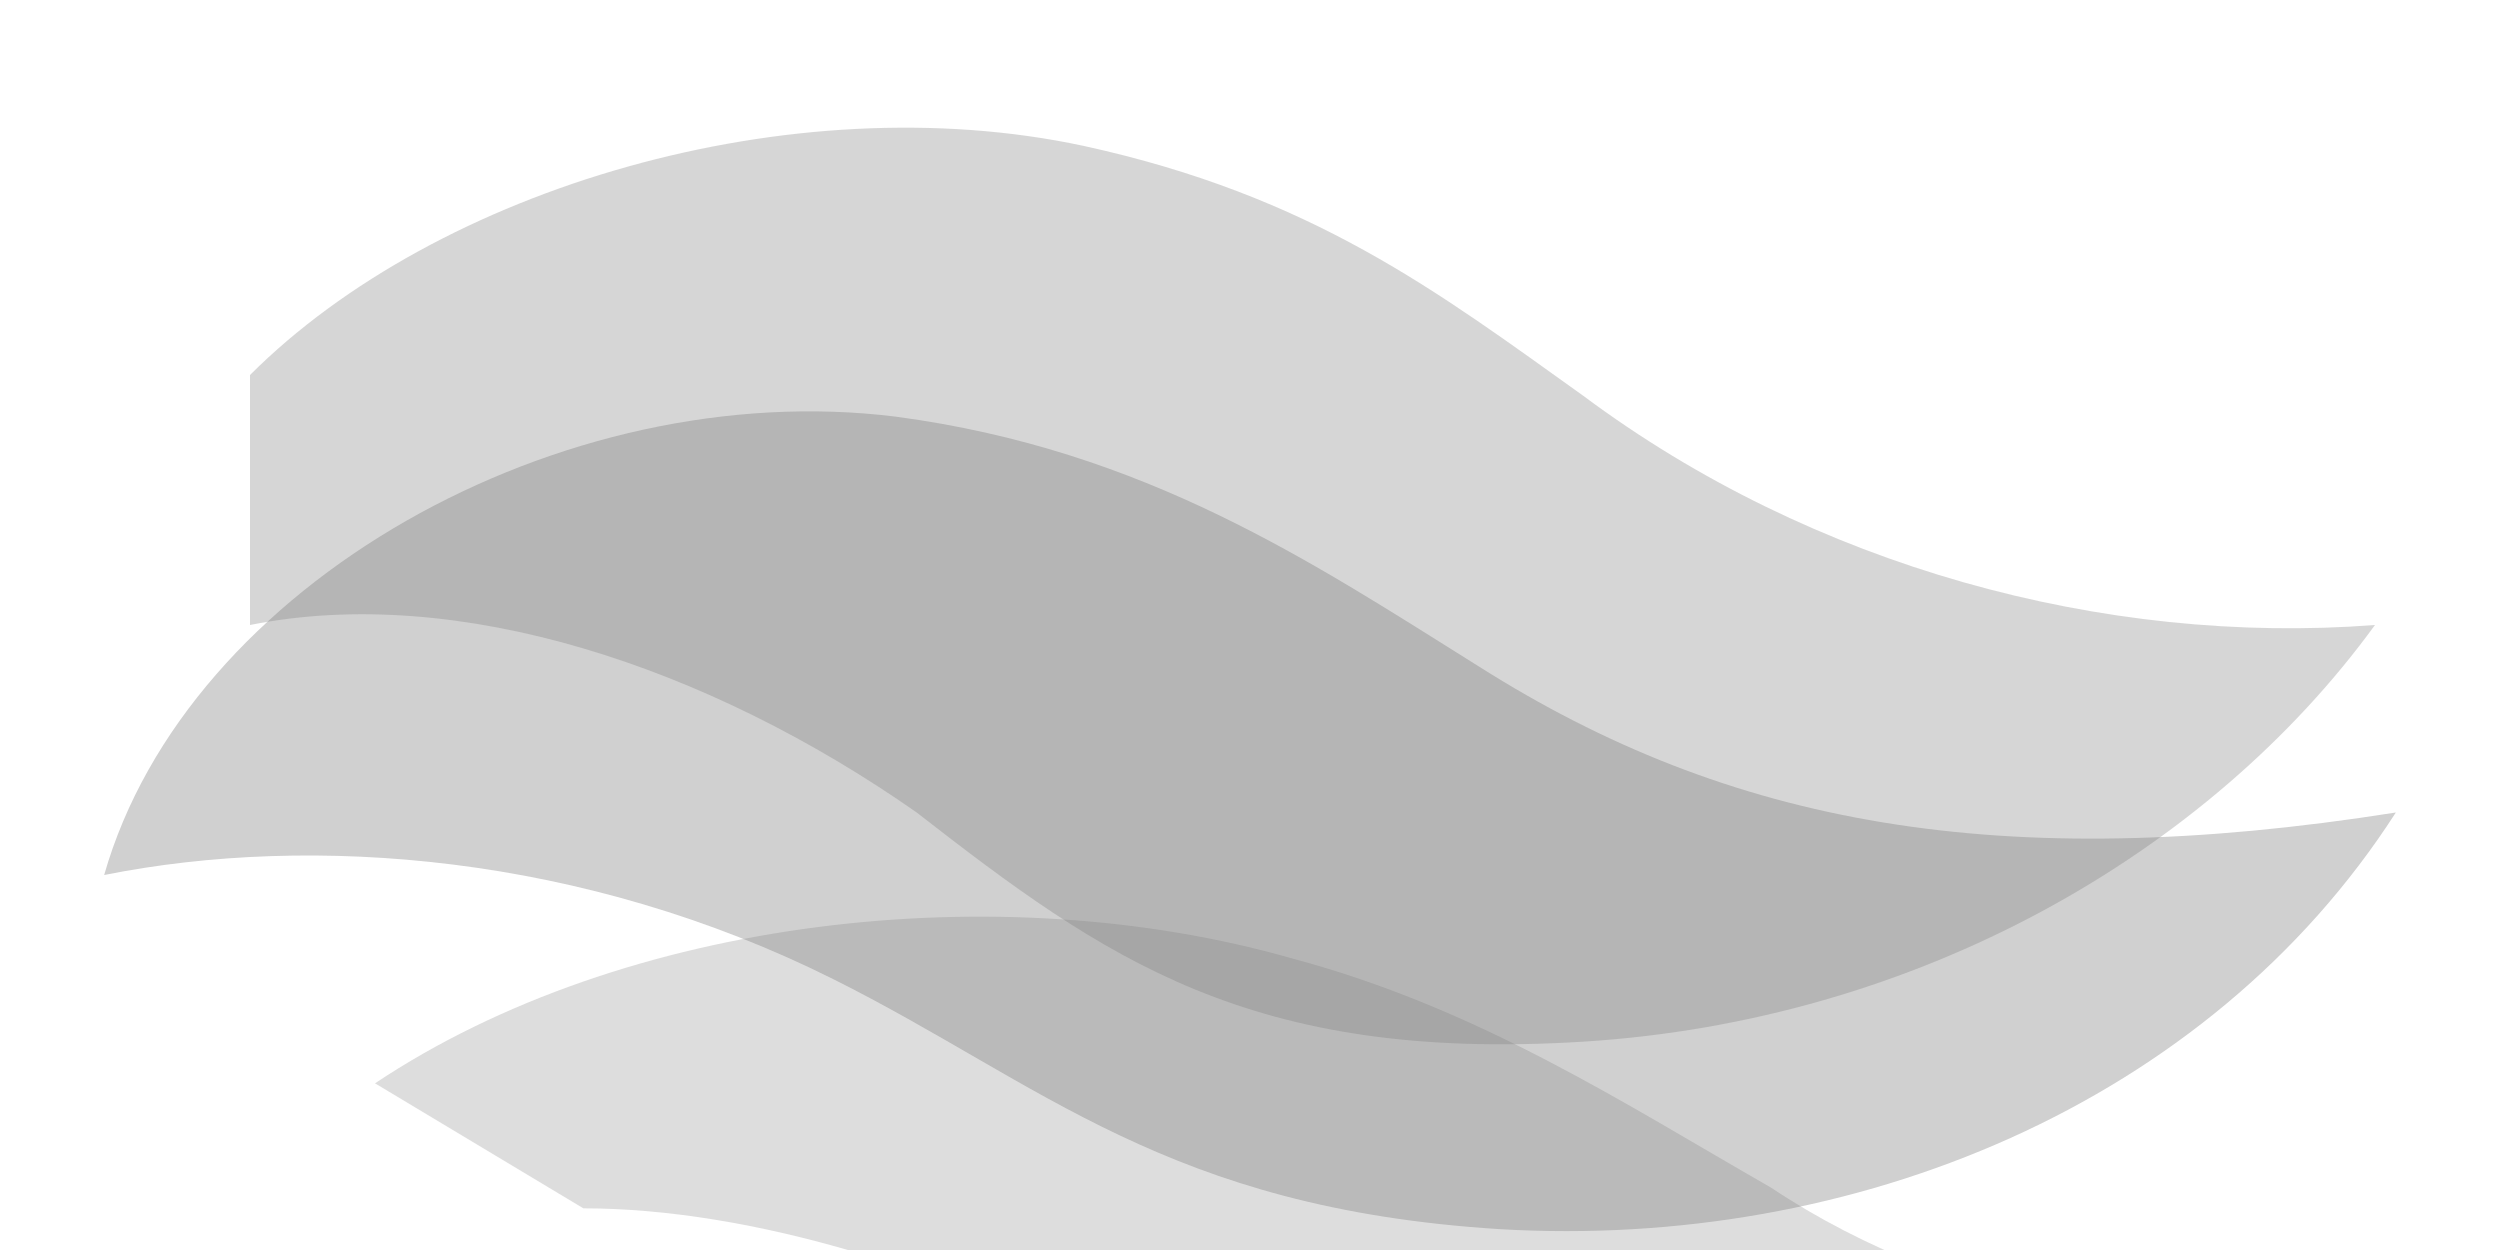
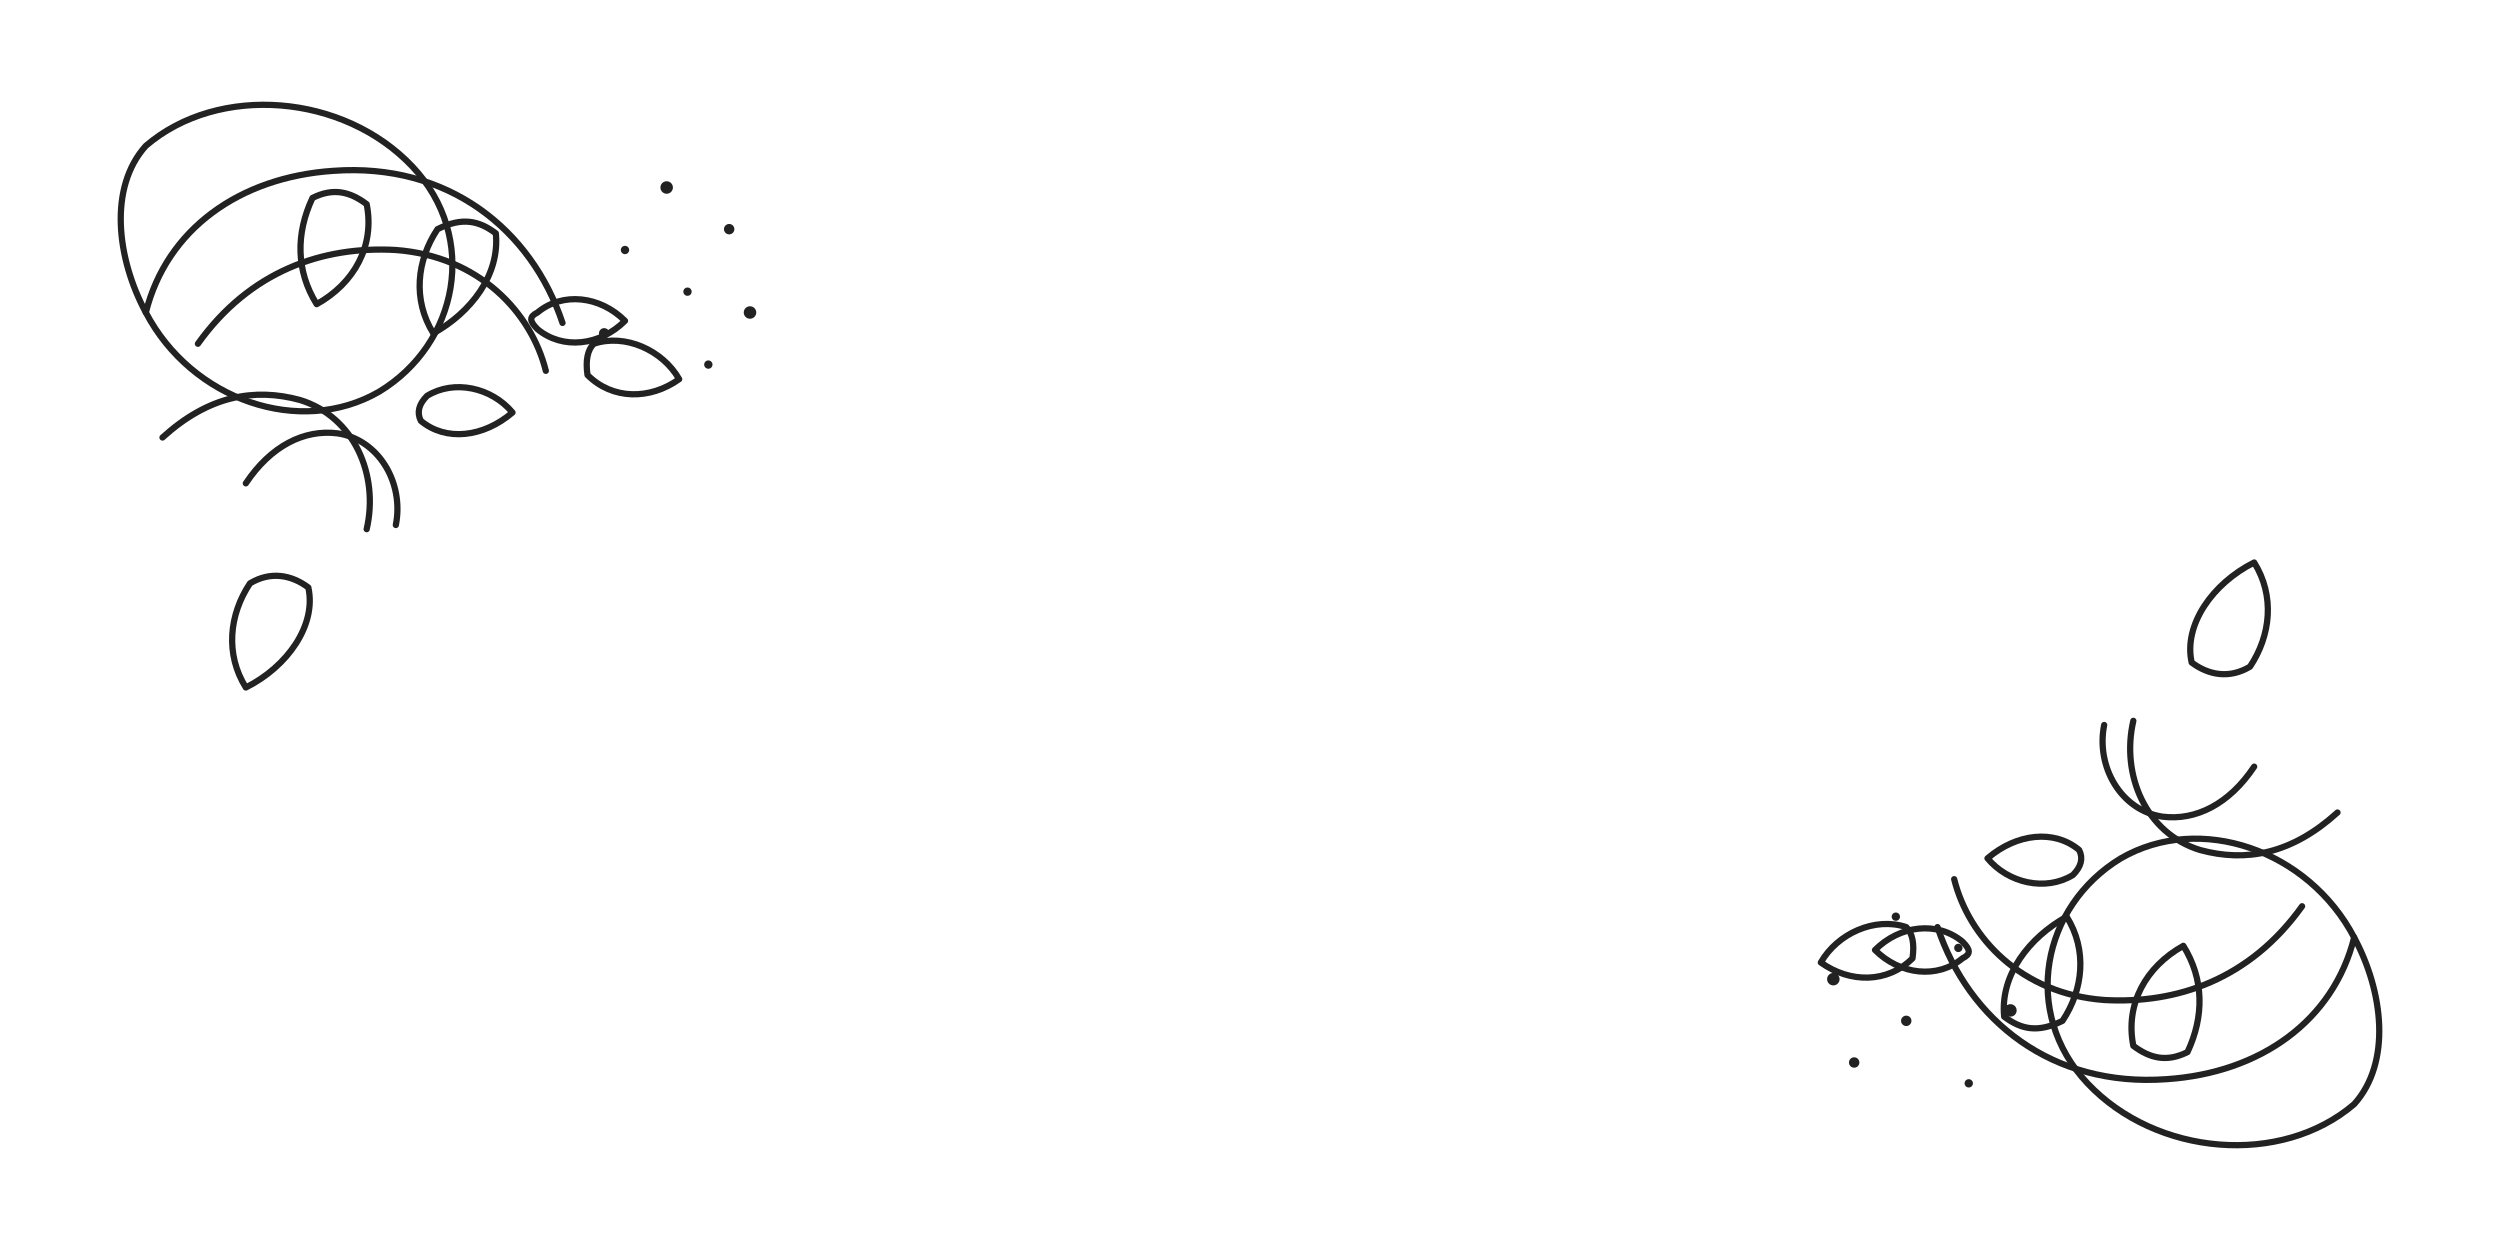
<svg xmlns="http://www.w3.org/2000/svg" viewBox="0 0 1200 600" fill="none">
-   <path d="M50 420c40-140 220-240 380-220 120 16 200 70 280 120 120 76 250 100 440 70-90 140-260 210-430 200-160-10-220-70-320-120-120-60-250-70-350-50z" fill="#777" opacity="0.35" />
-   <path d="M120 180c90-90 260-140 400-110 110 24 170 70 240 120 110 82 250 120 380 110-80 110-220 190-380 200-160 10-230-40-320-110-100-70-220-110-320-90z" fill="#777" opacity="0.3" />
-   <path d="M180 520c120-80 300-100 440-60 90 24 160 70 230 110 90 60 210 80 310 60-80 70-190 120-310 120-140 0-210-40-300-90-90-50-190-80-270-80z" fill="#777" opacity="0.25" />
+   <g stroke="#222" stroke-width="3" stroke-linecap="round" stroke-linejoin="round">
+     <path d="M70 150C80 110 115 85 160 82C215 78 255 110 270 155" />
+     <path d="M95 165C120 130 155 118 190 120C230 123 255 150 262 178" />
+     <path d="M78 210C100 190 122 186 144 192C170 200 182 228 176 254" />
+     <path d="M118 232C130 214 146 206 162 208C182 211 194 232 190 252" />
+     <path d="M150 95C142 112 142 130 152 146C170 136 180 118 176 98C168 92 160 90 150 95Z" />
+     <path d="M210 110C200 125 198 144 208 160C226 150 240 132 238 112C230 106 222 104 210 110Z" />
+     <path d="M120 280C110 295 108 314 118 330C138 320 152 300 148 282C140 276 130 274 120 280Z" />
+     <path d="M285 165C300 160 318 168 326 182C312 192 294 192 282 180C281 173 282 168 285 165Z" />
+     <path d="M258 150C270 140 288 142 300 154C288 166 270 168 258 158C254 154 254 152 258 150Z" />
+     <path d="M205 190C218 182 236 186 246 198C232 210 214 212 202 202C200 198 201 194 205 190Z" />
+   </g>
+   <g fill="#222">
+     <circle cx="320" cy="90" r="3" />
+     <circle cx="350" cy="110" r="2.5" />
+     <circle cx="330" cy="140" r="2" />
+     <circle cx="300" cy="120" r="2" />
+     <circle cx="360" cy="150" r="3" />
+     <circle cx="290" cy="160" r="2.5" />
+     <circle cx="340" cy="175" r="2" />
+     <circle cx="880" cy="470" r="3" />
+     <circle cx="915" cy="490" r="2.5" />
+     <circle cx="940" cy="455" r="2" />
+     <circle cx="910" cy="440" r="2" />
+     <circle cx="965" cy="485" r="3" />
+     <circle cx="890" cy="510" r="2.5" />
+     <circle cx="945" cy="520" r="2" />
+   </g>
+   <g stroke="#222" stroke-width="3" stroke-linecap="round" stroke-linejoin="round">
+     <path d="M1130 450C1120 490 1085 515 1040 518C985 522 945 490 930 445" />
+     <path d="M1105 435C1080 470 1045 482 1010 480C970 477 945 450 938 422" />
+     <path d="M1122 390C1100 410 1078 414 1056 408C1030 400 1018 372 1024 346" />
+     <path d="M1082 368C1070 386 1054 394 1038 392C1018 389 1006 368 1010 348" />
+     <path d="M1050 505C1058 488 1058 470 1048 454C1030 464 1020 482 1024 502C1032 508 1040 510 1050 505Z" />
+     <path d="M990 490C1000 475 1002 456 992 440C974 450 960 468 962 488C970 494 978 496 990 490Z" />
+     <path d="M1080 320C1090 305 1092 286 1082 270C1062 280 1048 300 1052 318C1060 324 1070 326 1080 320Z" />
+     <path d="M915 445C900 440 882 448 874 462C888 472 906 472 918 460C919 453 918 448 915 445Z" />
+     <path d="M942 460C930 470 912 468 900 456C912 444 930 442 942 452C946 456 946 458 942 460Z" />
+     <path d="M995 420C982 428 964 424 954 412C968 400 986 398 998 408C1000 412 999 416 995 420Z" />
+     <path d="M70 70C105 40 165 45 198 80C230 114 220 165 182 188C144 210 92 192 70 150C56 124 52 90 70 70Z" />
+     <path d="M1130 530C1095 560 1035 555 1002 520C970 486 980 435 1018 412C1056 390 1108 408 1130 450C1144 476 1148 510 1130 530Z" />
+   </g>
</svg>
